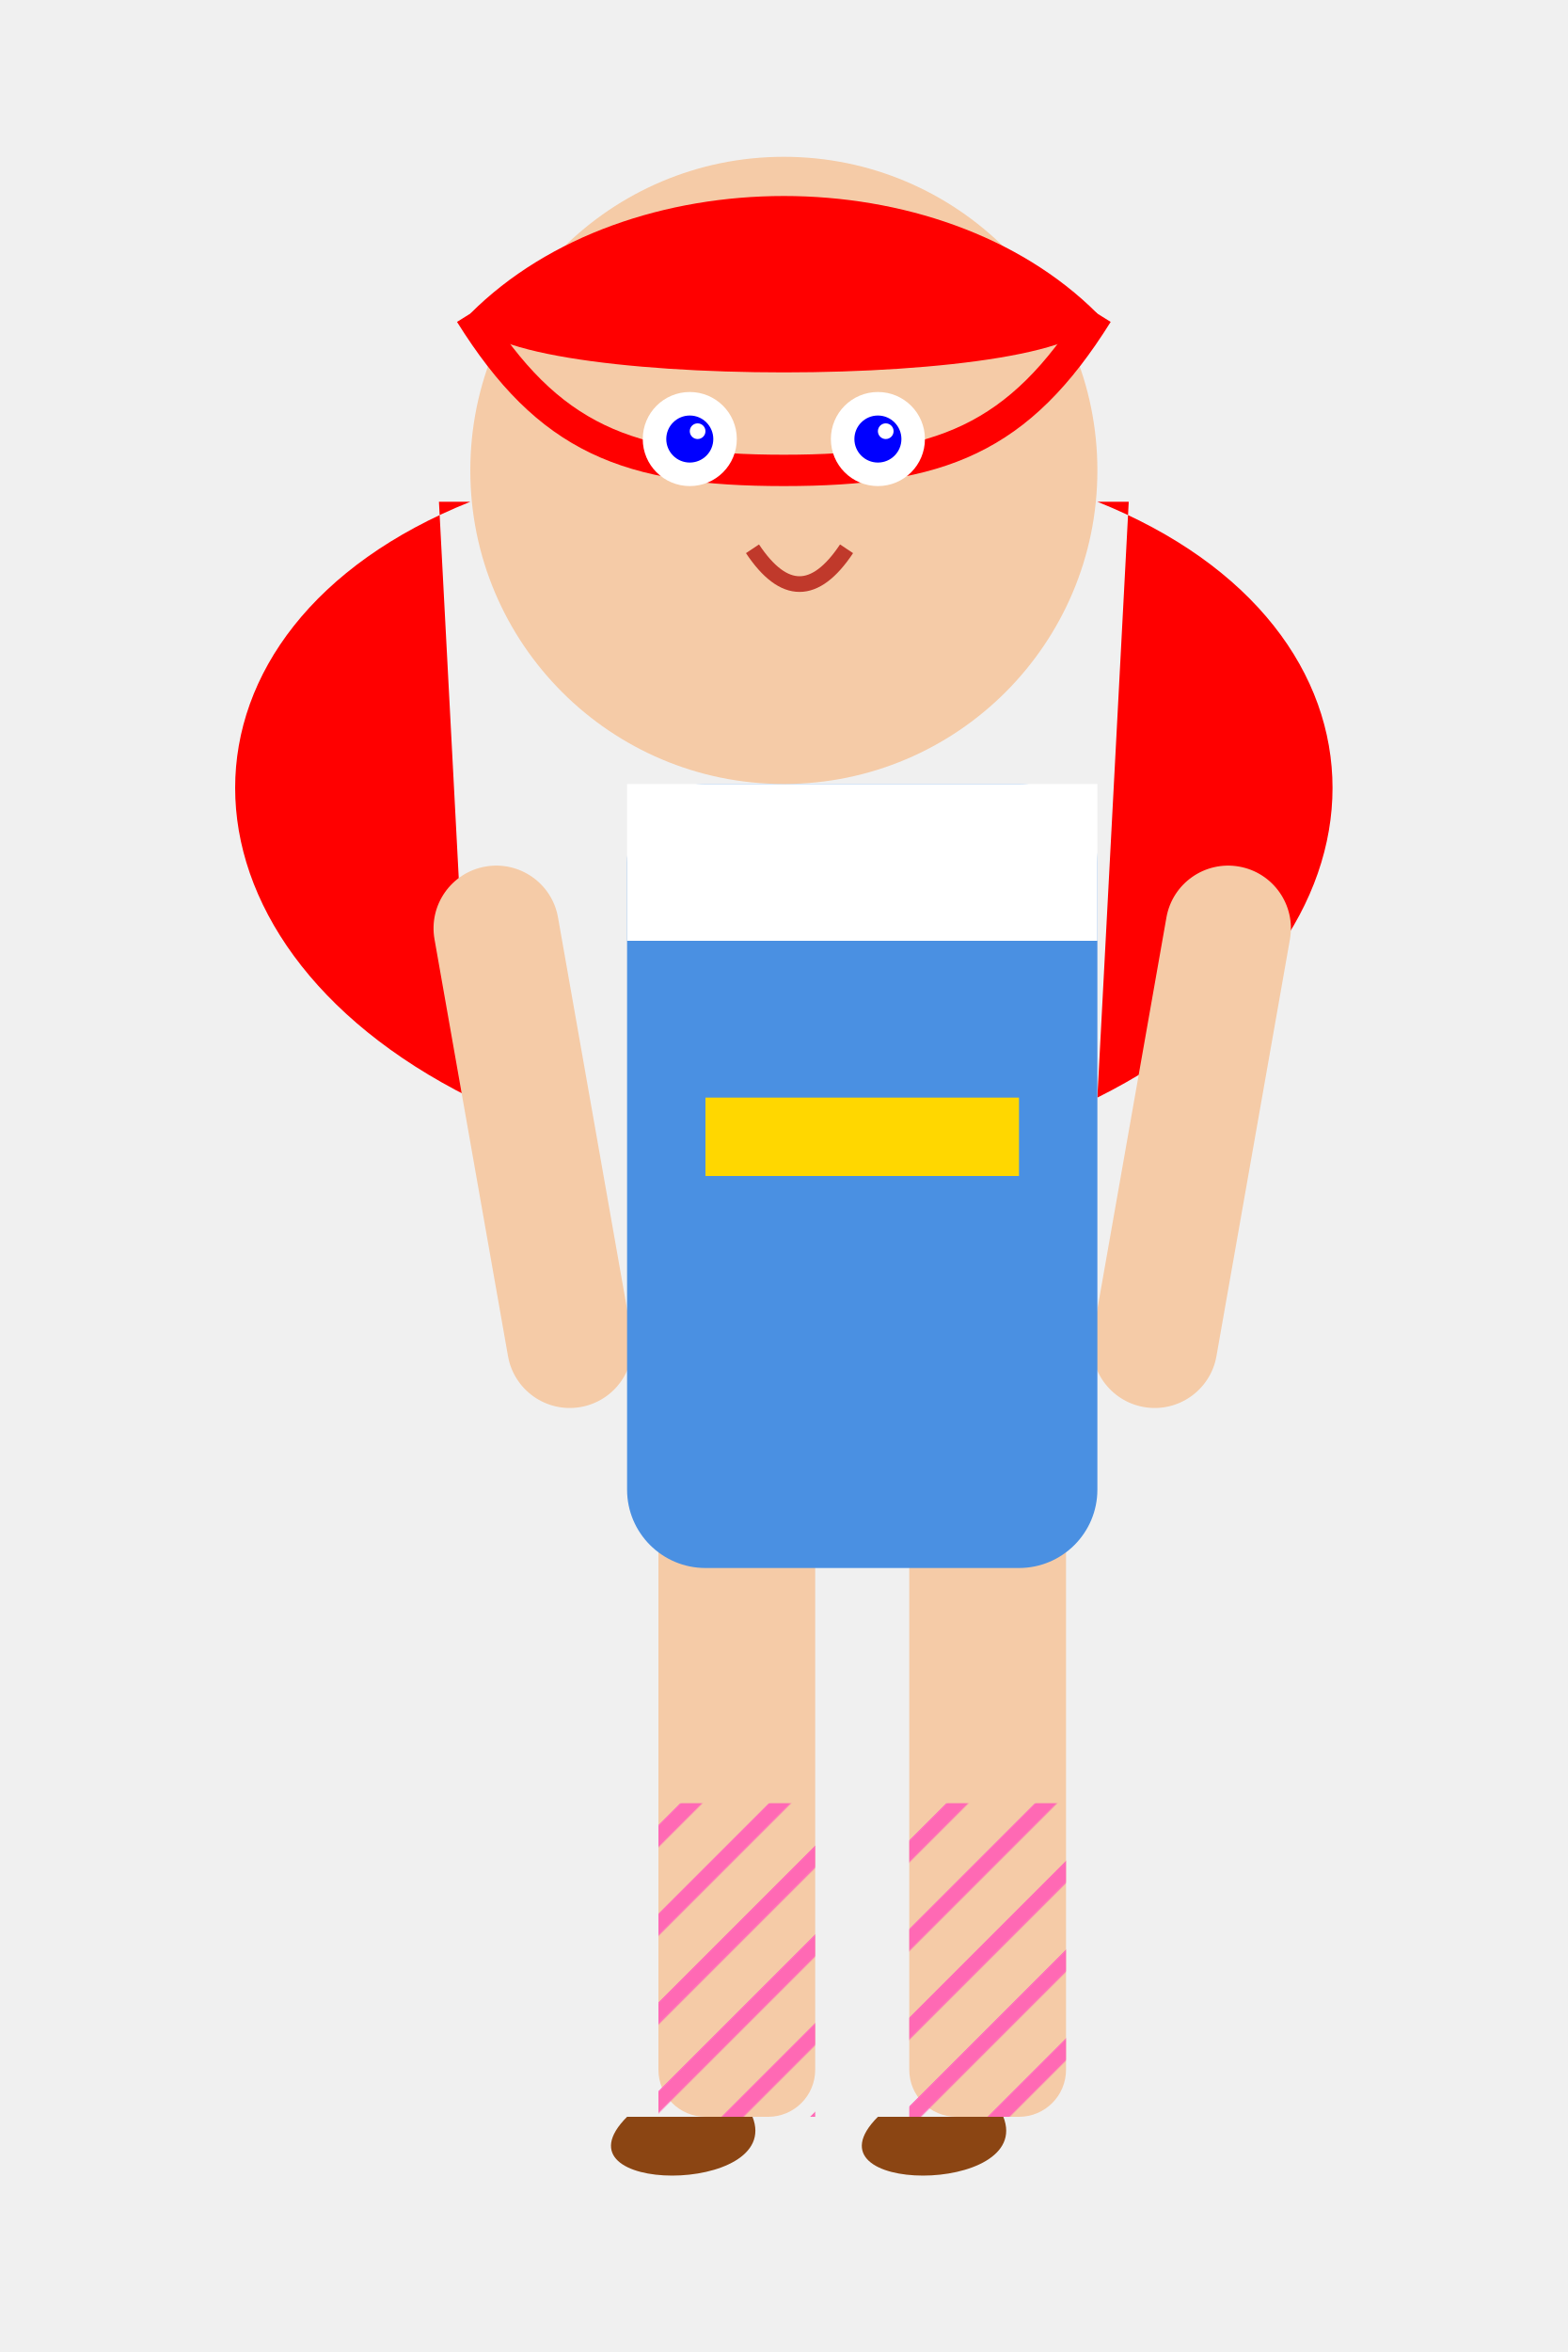
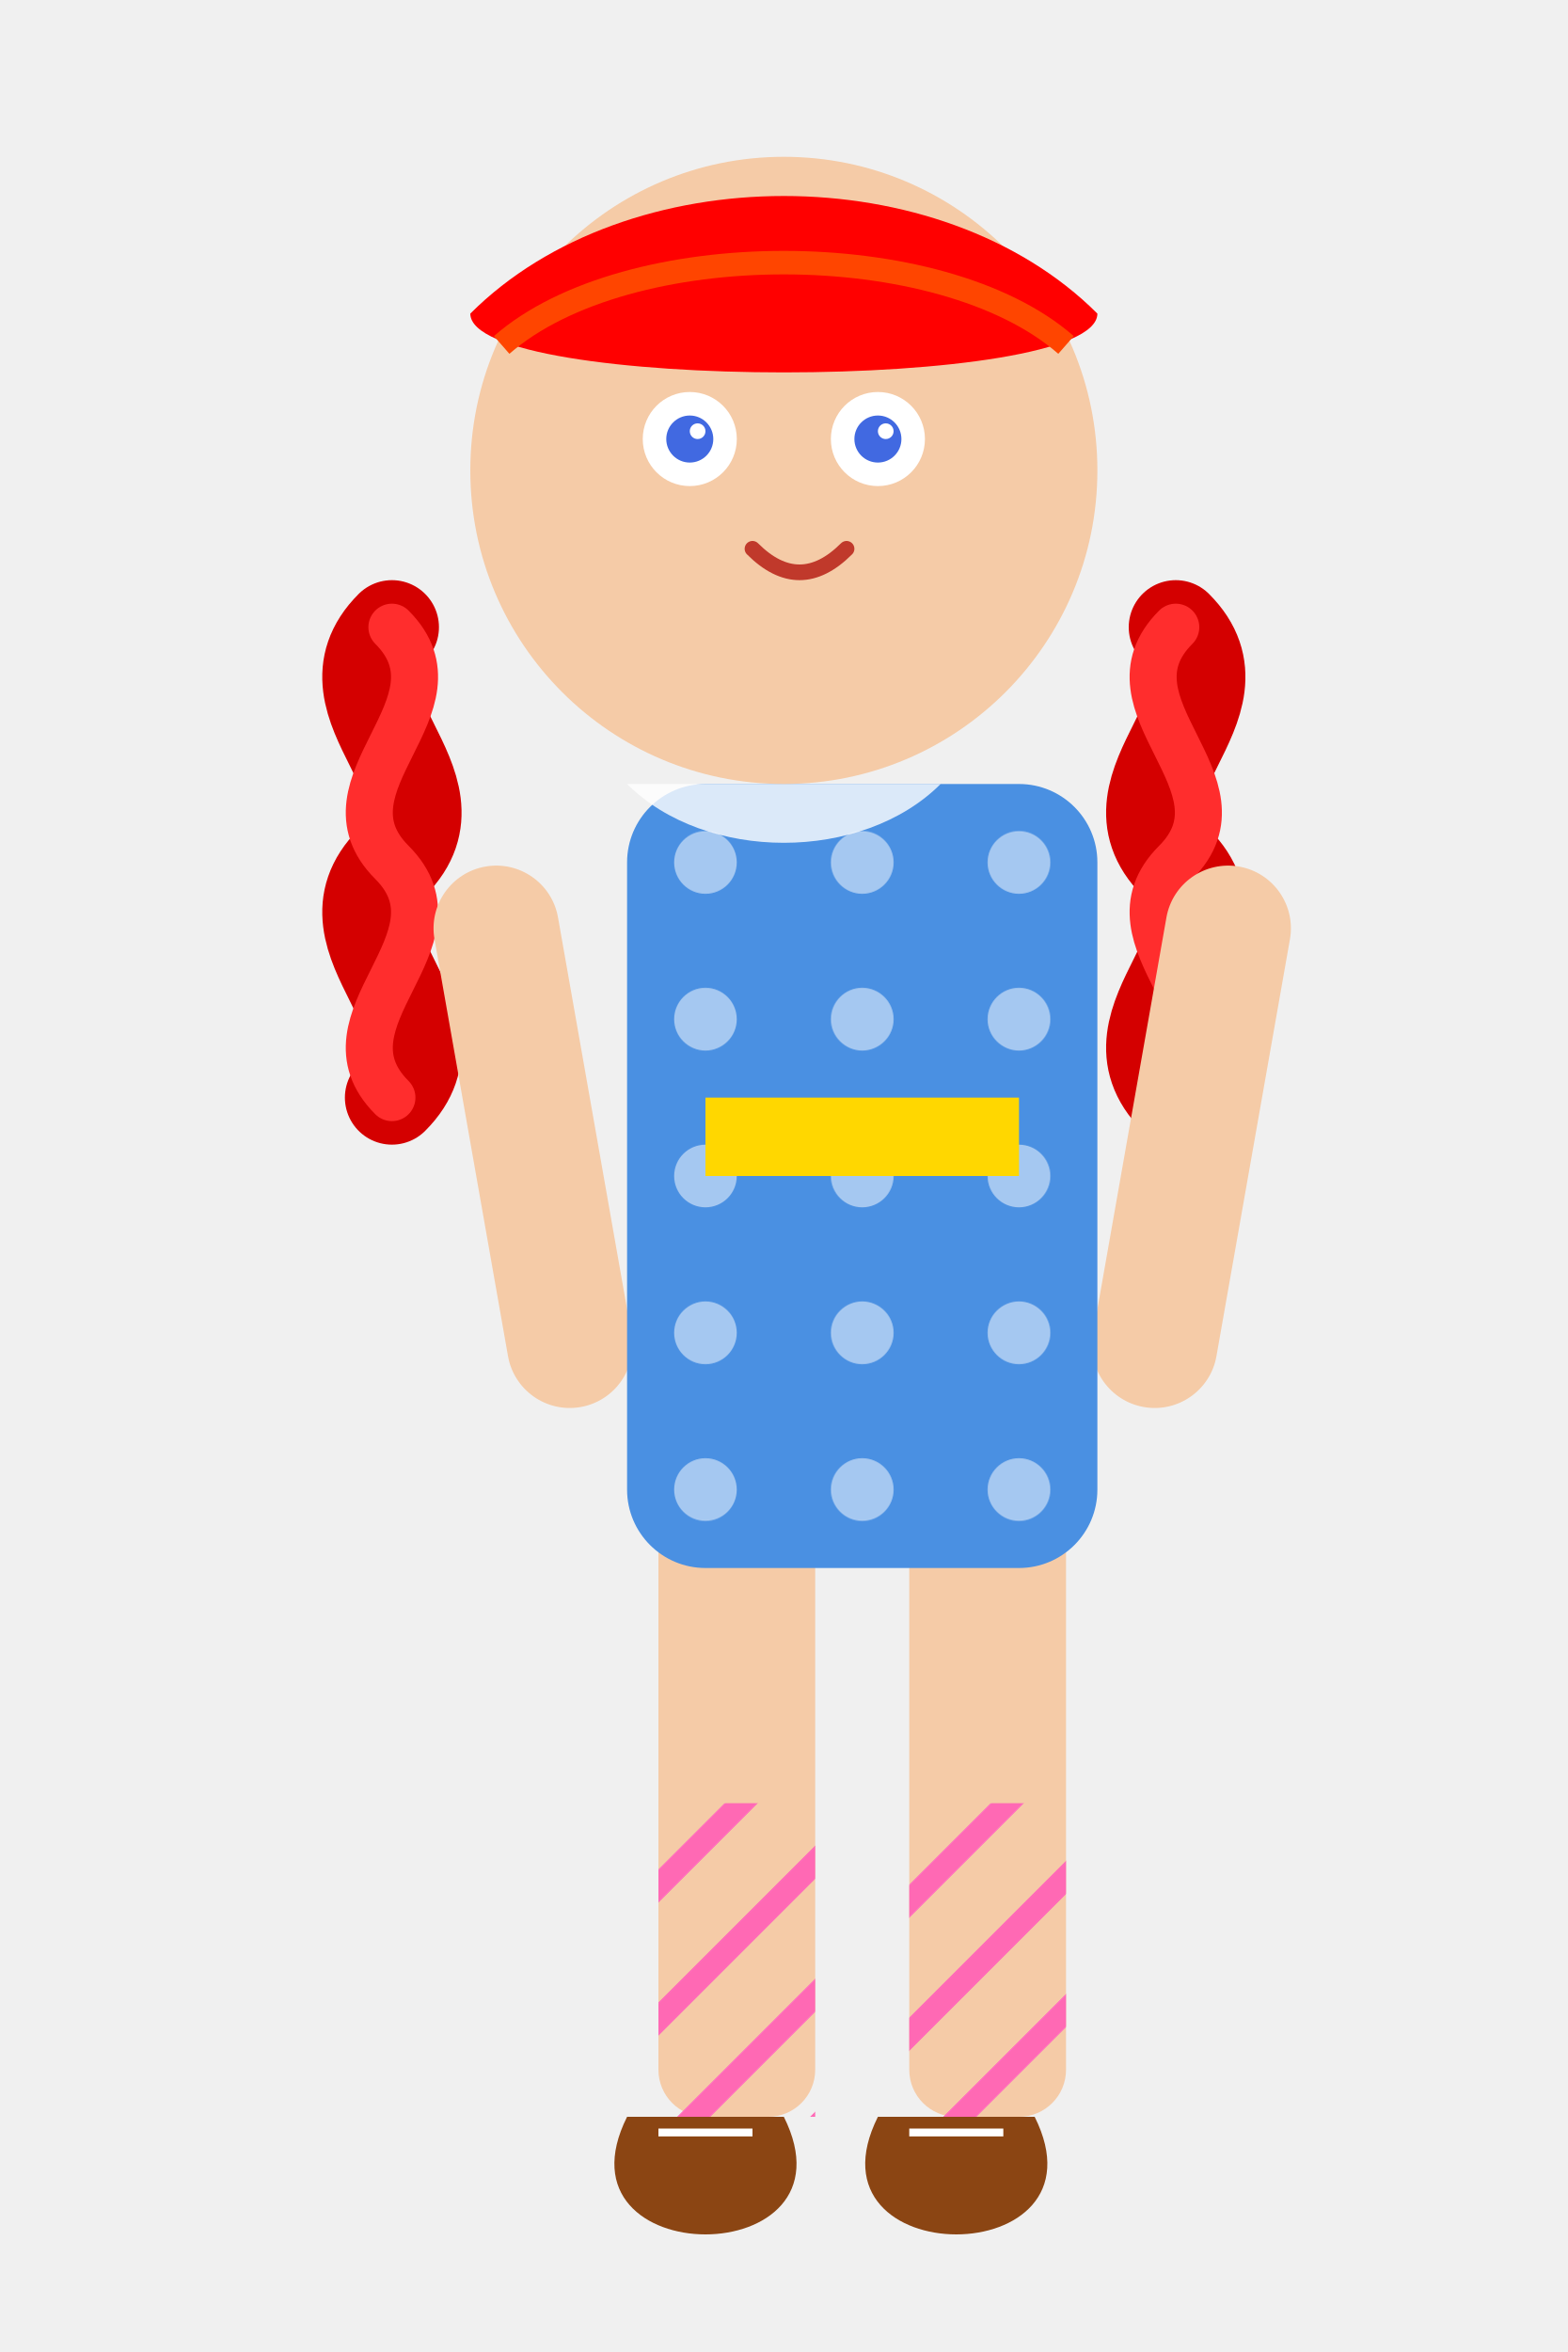
<svg xmlns="http://www.w3.org/2000/svg" id="girl-svg" width="100" height="150" viewBox="0 0 100 150">
  <defs>
-     <pattern id="stripes" patternUnits="userSpaceOnUse" width="4" height="4" patternTransform="rotate(45)">
-       <line x1="0" y1="0" x2="0" y2="4" stroke="#FF69B4" stroke-width="2" />
+     <pattern id="stripes" patternUnits="userSpaceOnUse" width="6" height="6" patternTransform="rotate(45)">
+       <line x1="0" y1="0" x2="0" y2="6" stroke="#FF69B4" stroke-width="3" />
+     </pattern>
+     <pattern id="dress-pattern" patternUnits="userSpaceOnUse" width="10" height="10">
+       <circle cx="5" cy="5" r="2" fill="#FFFFFF" fill-opacity="0.5" />
    </pattern>
  </defs>
-   <path d="M 30 32 C 10 40, 10 60, 30 70 L 28 32 Z" fill="#FF0000" />
-   <path d="M 70 32 C 90 40, 90 60, 70 70 L 72 32 Z" fill="#FF0000" />
-   <rect x="42" y="95" width="10" height="40" rx="3" fill="#F5CBA7" />
-   <rect x="58" y="95" width="10" height="40" rx="3" fill="#F5CBA7" />
-   <rect x="42" y="115" width="10" height="20" fill="url(#stripes)" />
-   <rect x="58" y="115" width="10" height="20" fill="url(#stripes)" />
-   <path d="M 40 135 C 35 140, 50 140, 48 135 Z" fill="#8B4513" />
-   <path d="M 56 135 C 51 140, 66 140, 64 135 Z" fill="#8B4513" />
-   <rect x="30" y="55" width="8" height="35" rx="4" fill="#F5CBA7" transform="rotate(-10, 34, 72.5)" />
-   <rect x="72" y="55" width="8" height="35" rx="4" fill="#F5CBA7" transform="rotate(10, 76, 72.5)" />
-   <rect x="40" y="50" width="30" height="50" rx="5" fill="#4A90E2" />
-   <rect x="40" y="50" width="30" height="10" fill="#FFFFFF" />
-   <rect x="45" y="70" width="20" height="5" fill="#FFD700" />
-   <circle cx="50" cy="30" r="20" fill="#F5CBA7" />
-   <path d="M 30 20 C 40 10, 60 10, 70 20 C 70 25, 30 25, 30 20 Z" fill="#FF0000" />
-   <path d="M 30 20 C 35 28, 40 30, 50 30 C 60 30, 65 28, 70 20" fill="none" stroke="#FF0000" stroke-width="2" />
-   <circle cx="44" cy="28" r="3" fill="#FFFFFF" />
-   <circle cx="56" cy="28" r="3" fill="#FFFFFF" />
-   <circle cx="44" cy="28" r="1.5" fill="#0000FF" />
-   <circle cx="56" cy="28" r="1.5" fill="#0000FF" />
-   <circle cx="44.5" cy="27.5" r="0.5" fill="#FFFFFF" />
-   <circle cx="56.5" cy="27.5" r="0.5" fill="#FFFFFF" />
-   <path d="M 48 35 C 50 38, 52 38, 54 35" stroke="#C0392B" stroke-width="1" fill="none" />
+   <g transform="translate(-5, 0)">
+     <path d="M 30 40 C 25 45, 35 50, 30 55 C 25 60, 35 65, 30 70" fill="none" stroke="#D40000" stroke-width="6" stroke-linecap="round" />
+     <path d="M 30 40 C 35 45, 25 50, 30 55 C 35 60, 25 65, 30 70" fill="none" stroke="#FF2D2D" stroke-width="3" stroke-linecap="round" />
+   </g>
+   <g transform="translate(5, 0)">
+     <path d="M 70 40 C 75 45, 65 50, 70 55 C 75 60, 65 65, 70 70" fill="none" stroke="#D40000" stroke-width="6" stroke-linecap="round" />
+     <path d="M 70 40 C 65 45, 75 50, 70 55 C 65 60, 75 65, 70 70" fill="none" stroke="#FF2D2D" stroke-width="3" stroke-linecap="round" />
+   </g>
+   <g>
+     <rect x="42" y="95" width="10" height="40" rx="3" fill="#F5CBA7" />
+     <rect x="58" y="95" width="10" height="40" rx="3" fill="#F5CBA7" />
+     <rect x="42" y="115" width="10" height="20" fill="url(#stripes)" />
+     <rect x="58" y="115" width="10" height="20" fill="url(#stripes)" />
+     <path d="M 40 135 C 35 145, 55 145, 50 135 L 40 135 Z" fill="#8B4513" />
+     <path d="M 56 135 C 51 145, 71 145, 66 135 L 56 135 Z" fill="#8B4513" />
+     <path d="M 42 136 L 48 136" stroke="#FFFFFF" stroke-width="0.5" />
+     <path d="M 58 136 L 64 136" stroke="#FFFFFF" stroke-width="0.5" />
+   </g>
+   <g>
+     <rect x="30" y="55" width="8" height="35" rx="4" fill="#F5CBA7" transform="rotate(-10, 34, 72.5)" />
+     <rect x="72" y="55" width="8" height="35" rx="4" fill="#F5CBA7" transform="rotate(10, 76, 72.5)" />
+   </g>
+   <g>
+     <rect x="40" y="50" width="30" height="50" rx="5" fill="#4A90E2" />
+     <rect x="40" y="50" width="30" height="50" rx="5" fill="url(#dress-pattern)" />
+     <path d="M 40 50 C 45 55, 55 55, 60 50 L 70 50 L 40 50 Z" fill="#FFFFFF" fill-opacity="0.8" />
+     <rect x="45" y="70" width="20" height="5" fill="#FFD700" />
+   </g>
+   <g>
+     <circle cx="50" cy="30" r="20" fill="#F5CBA7" />
+     <path d="M 40 15 C 45 20, 55 20, 60 15" fill="#000000" fill-opacity="0.1" />
+   </g>
+   <g>
+     <path d="M 30 20 C 40 10, 60 10, 70 20 C 70 25, 30 25, 30 20 Z" fill="#FF0000" />
+     <path d="M 32 22 C 40 15, 60 15, 68 22" fill="none" stroke="#FF4500" stroke-width="1.5" />
+   </g>
+   <g>
+     <circle cx="44" cy="28" r="3" fill="#FFFFFF" />
+     <circle cx="56" cy="28" r="3" fill="#FFFFFF" />
+     <circle cx="44" cy="28" r="1.5" fill="#4169E1" />
+     <circle cx="56" cy="28" r="1.5" fill="#4169E1" />
+     <circle cx="44.5" cy="27.5" r="0.5" fill="#FFFFFF" />
+     <circle cx="56.5" cy="27.5" r="0.5" fill="#FFFFFF" />
+     <path d="M 48 35 C 50 37, 52 37, 54 35" stroke="#C0392B" stroke-width="1" fill="none" stroke-linecap="round" />
+   </g>
</svg>
